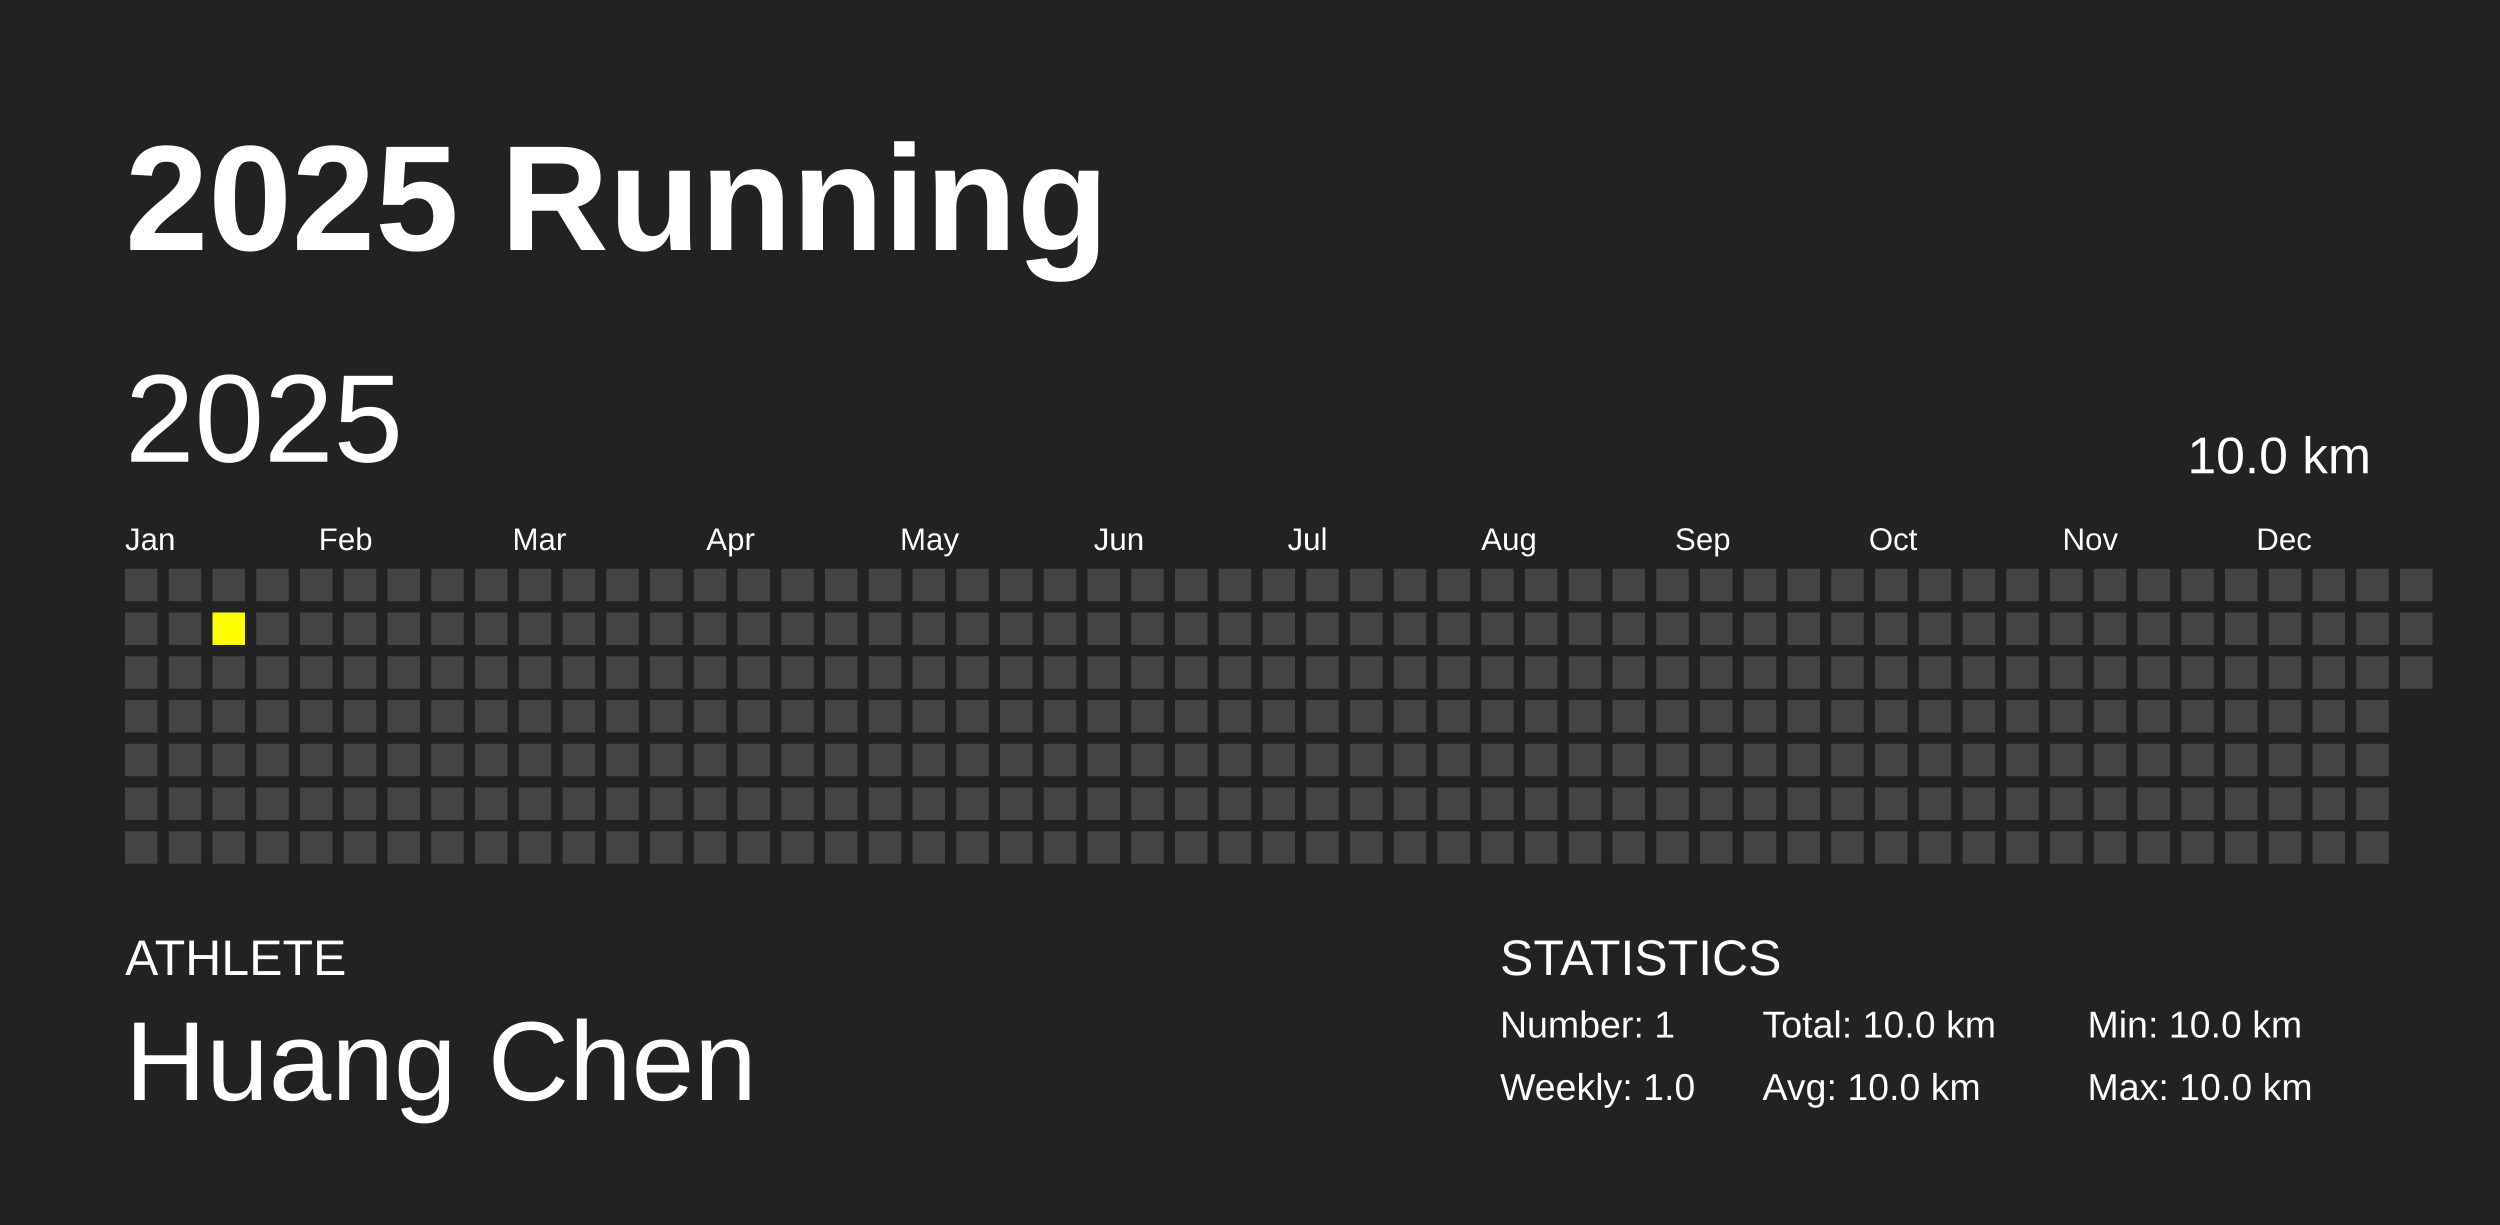
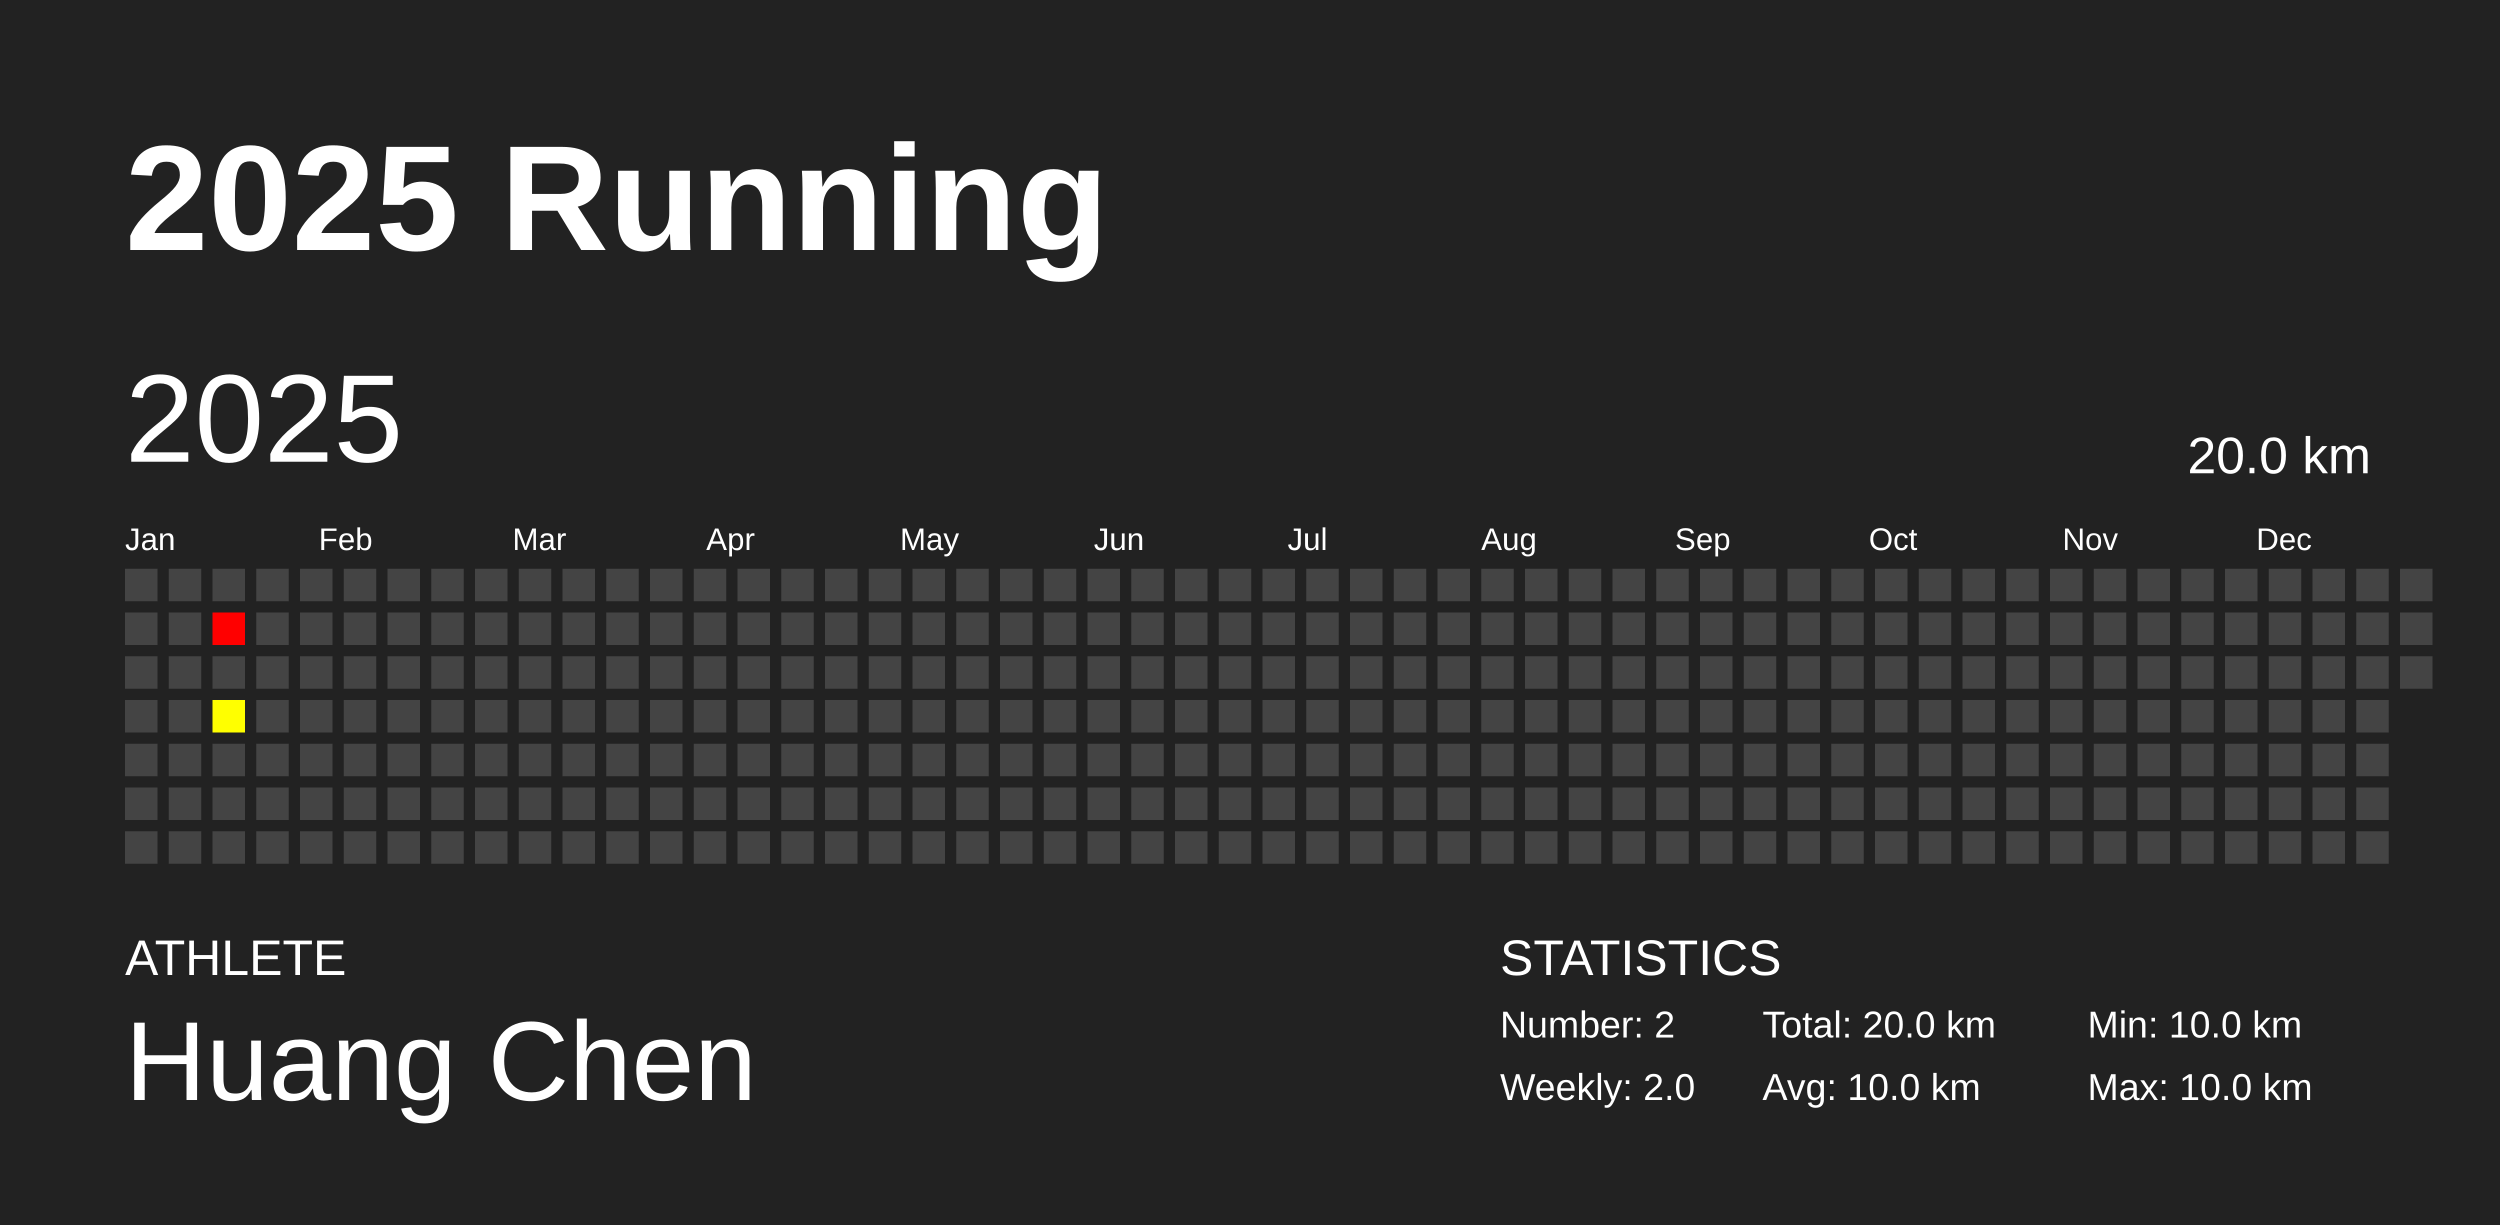
<svg xmlns="http://www.w3.org/2000/svg" baseProfile="full" height="98mm" version="1.1" viewBox="0,0,200,98" width="200mm">
  <defs />
  <rect fill="#222222" height="98" width="200" x="0" y="0" />
  <text fill="#FFFFFF" style="font-size:12px; font-family:Arial; font-weight:bold;" x="10" y="20">2025 Running</text>
  <text fill="#FFFFFF" style="font-size:4px; font-family:Arial" x="10" y="78">ATHLETE</text>
  <text fill="#FFFFFF" style="font-size:9px; font-family:Arial" x="10" y="88">Huang Chen</text>
  <text fill="#FFFFFF" style="font-size:4px; font-family:Arial" x="120" y="78">STATISTICS</text>
-   <text fill="#FFFFFF" style="font-size:3px; font-family:Arial" x="120" y="83">Number: 1</text>
-   <text fill="#FFFFFF" style="font-size:3px; font-family:Arial" x="120" y="88">Weekly: 1.0</text>
-   <text fill="#FFFFFF" style="font-size:3px; font-family:Arial" x="141" y="83">Total: 10.0 km</text>
+   <text fill="#FFFFFF" style="font-size:3px; font-family:Arial" x="120" y="83">Number: 2</text>
+   <text fill="#FFFFFF" style="font-size:3px; font-family:Arial" x="120" y="88">Weekly: 2.0</text>
+   <text fill="#FFFFFF" style="font-size:3px; font-family:Arial" x="141" y="83">Total: 20.0 km</text>
  <text fill="#FFFFFF" style="font-size:3px; font-family:Arial" x="141" y="88">Avg: 10.0 km</text>
  <text fill="#FFFFFF" style="font-size:3px; font-family:Arial" x="167" y="83">Min: 10.0 km</text>
  <text fill="#FFFFFF" style="font-size:3px; font-family:Arial" x="167" y="88">Max: 10.0 km</text>
  <text dominant-baseline="hanging" fill="#FFFFFF" style="font-size:10.0px; font-family:Arial;" x="10" y="30">2025</text>
-   <text dominant-baseline="hanging" fill="#FFFFFF" style="font-size:4.125px; font-family:Arial;" x="175" y="35">10.0 km</text>
+   <text dominant-baseline="hanging" fill="#FFFFFF" style="font-size:4.125px; font-family:Arial;" x="175" y="35">20.0 km</text>
  <text fill="#FFFFFF" style="font-size:2.5px; font-family:Arial" x="10.0" y="44">Jan</text>
  <text fill="#FFFFFF" style="font-size:2.5px; font-family:Arial" x="25.5" y="44">Feb</text>
  <text fill="#FFFFFF" style="font-size:2.5px; font-family:Arial" x="41.0" y="44">Mar</text>
  <text fill="#FFFFFF" style="font-size:2.5px; font-family:Arial" x="56.5" y="44">Apr</text>
  <text fill="#FFFFFF" style="font-size:2.5px; font-family:Arial" x="72.0" y="44">May</text>
  <text fill="#FFFFFF" style="font-size:2.5px; font-family:Arial" x="87.5" y="44">Jun</text>
  <text fill="#FFFFFF" style="font-size:2.5px; font-family:Arial" x="103.0" y="44">Jul</text>
  <text fill="#FFFFFF" style="font-size:2.5px; font-family:Arial" x="118.5" y="44">Aug</text>
  <text fill="#FFFFFF" style="font-size:2.5px; font-family:Arial" x="134.0" y="44">Sep</text>
  <text fill="#FFFFFF" style="font-size:2.5px; font-family:Arial" x="149.5" y="44">Oct</text>
  <text fill="#FFFFFF" style="font-size:2.5px; font-family:Arial" x="165.0" y="44">Nov</text>
  <text fill="#FFFFFF" style="font-size:2.5px; font-family:Arial" x="180.5" y="44">Dec</text>
  <rect fill="#444444" height="2.6" width="2.6" x="10.0" y="45.5" />
  <rect fill="#444444" height="2.6" width="2.6" x="10.0" y="49.0" />
  <rect fill="#444444" height="2.6" width="2.6" x="10.0" y="52.5" />
  <rect fill="#444444" height="2.6" width="2.6" x="10.0" y="56.0" />
  <rect fill="#444444" height="2.6" width="2.6" x="10.0" y="59.5" />
  <rect fill="#444444" height="2.6" width="2.6" x="10.0" y="63.0" />
  <rect fill="#444444" height="2.6" width="2.6" x="10.0" y="66.5" />
  <rect fill="#444444" height="2.6" width="2.6" x="13.5" y="45.5" />
  <rect fill="#444444" height="2.6" width="2.6" x="13.5" y="49.0" />
  <rect fill="#444444" height="2.6" width="2.6" x="13.5" y="52.5" />
  <rect fill="#444444" height="2.6" width="2.6" x="13.5" y="56.0" />
  <rect fill="#444444" height="2.6" width="2.6" x="13.5" y="59.5" />
  <rect fill="#444444" height="2.6" width="2.6" x="13.5" y="63.0" />
  <rect fill="#444444" height="2.6" width="2.6" x="13.5" y="66.5" />
  <rect fill="#444444" height="2.6" width="2.6" x="17.0" y="45.5" />
-   <rect fill="yellow" height="2.6" width="2.6" x="17.0" y="49.0" />
+   <rect fill="#ff0000" height="2.6" width="2.6" x="17.0" y="49.0" />
  <rect fill="#444444" height="2.6" width="2.6" x="17.0" y="52.5" />
-   <rect fill="#444444" height="2.6" width="2.6" x="17.0" y="56.0" />
+   <rect fill="#ffff00" height="2.6" width="2.6" x="17.0" y="56.0" />
  <rect fill="#444444" height="2.6" width="2.6" x="17.0" y="59.5" />
  <rect fill="#444444" height="2.6" width="2.6" x="17.0" y="63.0" />
  <rect fill="#444444" height="2.6" width="2.6" x="17.0" y="66.5" />
  <rect fill="#444444" height="2.6" width="2.6" x="20.5" y="45.5" />
  <rect fill="#444444" height="2.6" width="2.6" x="20.5" y="49.0" />
  <rect fill="#444444" height="2.6" width="2.6" x="20.5" y="52.5" />
  <rect fill="#444444" height="2.6" width="2.6" x="20.5" y="56.0" />
  <rect fill="#444444" height="2.6" width="2.6" x="20.5" y="59.5" />
  <rect fill="#444444" height="2.6" width="2.6" x="20.5" y="63.0" />
  <rect fill="#444444" height="2.6" width="2.6" x="20.5" y="66.5" />
  <rect fill="#444444" height="2.6" width="2.6" x="24.0" y="45.5" />
  <rect fill="#444444" height="2.6" width="2.6" x="24.0" y="49.0" />
  <rect fill="#444444" height="2.6" width="2.6" x="24.0" y="52.5" />
  <rect fill="#444444" height="2.6" width="2.6" x="24.0" y="56.0" />
  <rect fill="#444444" height="2.6" width="2.6" x="24.0" y="59.5" />
  <rect fill="#444444" height="2.6" width="2.6" x="24.0" y="63.0" />
  <rect fill="#444444" height="2.6" width="2.6" x="24.0" y="66.5" />
  <rect fill="#444444" height="2.6" width="2.6" x="27.5" y="45.5" />
  <rect fill="#444444" height="2.6" width="2.6" x="27.5" y="49.0" />
  <rect fill="#444444" height="2.6" width="2.6" x="27.5" y="52.5" />
  <rect fill="#444444" height="2.6" width="2.6" x="27.5" y="56.0" />
  <rect fill="#444444" height="2.6" width="2.6" x="27.5" y="59.5" />
  <rect fill="#444444" height="2.6" width="2.6" x="27.5" y="63.0" />
  <rect fill="#444444" height="2.6" width="2.6" x="27.5" y="66.5" />
  <rect fill="#444444" height="2.6" width="2.6" x="31.0" y="45.5" />
  <rect fill="#444444" height="2.6" width="2.6" x="31.0" y="49.0" />
  <rect fill="#444444" height="2.6" width="2.6" x="31.0" y="52.5" />
  <rect fill="#444444" height="2.6" width="2.6" x="31.0" y="56.0" />
  <rect fill="#444444" height="2.6" width="2.6" x="31.0" y="59.5" />
  <rect fill="#444444" height="2.6" width="2.6" x="31.0" y="63.0" />
  <rect fill="#444444" height="2.6" width="2.6" x="31.0" y="66.5" />
  <rect fill="#444444" height="2.6" width="2.6" x="34.5" y="45.5" />
  <rect fill="#444444" height="2.6" width="2.6" x="34.5" y="49.0" />
  <rect fill="#444444" height="2.6" width="2.6" x="34.5" y="52.5" />
  <rect fill="#444444" height="2.6" width="2.6" x="34.5" y="56.0" />
  <rect fill="#444444" height="2.6" width="2.6" x="34.5" y="59.5" />
  <rect fill="#444444" height="2.6" width="2.6" x="34.5" y="63.0" />
  <rect fill="#444444" height="2.6" width="2.6" x="34.5" y="66.5" />
  <rect fill="#444444" height="2.6" width="2.6" x="38.0" y="45.5" />
  <rect fill="#444444" height="2.6" width="2.6" x="38.0" y="49.0" />
  <rect fill="#444444" height="2.6" width="2.6" x="38.0" y="52.5" />
  <rect fill="#444444" height="2.6" width="2.6" x="38.0" y="56.0" />
  <rect fill="#444444" height="2.6" width="2.6" x="38.0" y="59.5" />
  <rect fill="#444444" height="2.6" width="2.6" x="38.0" y="63.0" />
  <rect fill="#444444" height="2.6" width="2.6" x="38.0" y="66.5" />
  <rect fill="#444444" height="2.6" width="2.6" x="41.5" y="45.5" />
  <rect fill="#444444" height="2.6" width="2.6" x="41.5" y="49.0" />
  <rect fill="#444444" height="2.6" width="2.6" x="41.5" y="52.5" />
  <rect fill="#444444" height="2.6" width="2.6" x="41.5" y="56.0" />
  <rect fill="#444444" height="2.6" width="2.6" x="41.5" y="59.5" />
  <rect fill="#444444" height="2.6" width="2.6" x="41.5" y="63.0" />
  <rect fill="#444444" height="2.6" width="2.6" x="41.5" y="66.5" />
  <rect fill="#444444" height="2.6" width="2.6" x="45.0" y="45.5" />
  <rect fill="#444444" height="2.6" width="2.6" x="45.0" y="49.0" />
  <rect fill="#444444" height="2.6" width="2.6" x="45.0" y="52.5" />
  <rect fill="#444444" height="2.6" width="2.6" x="45.0" y="56.0" />
  <rect fill="#444444" height="2.6" width="2.6" x="45.0" y="59.5" />
  <rect fill="#444444" height="2.6" width="2.6" x="45.0" y="63.0" />
  <rect fill="#444444" height="2.6" width="2.6" x="45.0" y="66.5" />
  <rect fill="#444444" height="2.6" width="2.6" x="48.5" y="45.5" />
  <rect fill="#444444" height="2.6" width="2.6" x="48.5" y="49.0" />
  <rect fill="#444444" height="2.6" width="2.6" x="48.5" y="52.5" />
  <rect fill="#444444" height="2.6" width="2.6" x="48.5" y="56.0" />
  <rect fill="#444444" height="2.6" width="2.6" x="48.5" y="59.5" />
  <rect fill="#444444" height="2.6" width="2.6" x="48.5" y="63.0" />
  <rect fill="#444444" height="2.6" width="2.6" x="48.5" y="66.5" />
  <rect fill="#444444" height="2.6" width="2.6" x="52.0" y="45.5" />
  <rect fill="#444444" height="2.6" width="2.6" x="52.0" y="49.0" />
  <rect fill="#444444" height="2.6" width="2.6" x="52.0" y="52.5" />
  <rect fill="#444444" height="2.6" width="2.6" x="52.0" y="56.0" />
  <rect fill="#444444" height="2.6" width="2.6" x="52.0" y="59.5" />
  <rect fill="#444444" height="2.6" width="2.6" x="52.0" y="63.0" />
  <rect fill="#444444" height="2.6" width="2.6" x="52.0" y="66.5" />
  <rect fill="#444444" height="2.6" width="2.6" x="55.5" y="45.5" />
  <rect fill="#444444" height="2.6" width="2.6" x="55.5" y="49.0" />
  <rect fill="#444444" height="2.6" width="2.6" x="55.5" y="52.5" />
  <rect fill="#444444" height="2.6" width="2.6" x="55.5" y="56.0" />
  <rect fill="#444444" height="2.6" width="2.6" x="55.5" y="59.5" />
  <rect fill="#444444" height="2.6" width="2.6" x="55.5" y="63.0" />
  <rect fill="#444444" height="2.6" width="2.6" x="55.5" y="66.5" />
  <rect fill="#444444" height="2.6" width="2.6" x="59.0" y="45.5" />
  <rect fill="#444444" height="2.6" width="2.6" x="59.0" y="49.0" />
  <rect fill="#444444" height="2.6" width="2.6" x="59.0" y="52.5" />
  <rect fill="#444444" height="2.6" width="2.6" x="59.0" y="56.0" />
  <rect fill="#444444" height="2.6" width="2.6" x="59.0" y="59.5" />
  <rect fill="#444444" height="2.6" width="2.6" x="59.0" y="63.0" />
  <rect fill="#444444" height="2.6" width="2.6" x="59.0" y="66.5" />
  <rect fill="#444444" height="2.6" width="2.6" x="62.5" y="45.5" />
  <rect fill="#444444" height="2.6" width="2.6" x="62.5" y="49.0" />
  <rect fill="#444444" height="2.6" width="2.6" x="62.5" y="52.5" />
  <rect fill="#444444" height="2.6" width="2.6" x="62.5" y="56.0" />
  <rect fill="#444444" height="2.6" width="2.6" x="62.5" y="59.5" />
  <rect fill="#444444" height="2.6" width="2.6" x="62.5" y="63.0" />
  <rect fill="#444444" height="2.6" width="2.6" x="62.5" y="66.5" />
  <rect fill="#444444" height="2.6" width="2.6" x="66.0" y="45.5" />
  <rect fill="#444444" height="2.6" width="2.6" x="66.0" y="49.0" />
  <rect fill="#444444" height="2.6" width="2.6" x="66.0" y="52.5" />
  <rect fill="#444444" height="2.6" width="2.6" x="66.0" y="56.0" />
  <rect fill="#444444" height="2.6" width="2.6" x="66.0" y="59.5" />
  <rect fill="#444444" height="2.6" width="2.6" x="66.0" y="63.0" />
  <rect fill="#444444" height="2.6" width="2.6" x="66.0" y="66.5" />
  <rect fill="#444444" height="2.6" width="2.6" x="69.5" y="45.5" />
  <rect fill="#444444" height="2.6" width="2.6" x="69.5" y="49.0" />
  <rect fill="#444444" height="2.6" width="2.6" x="69.5" y="52.5" />
  <rect fill="#444444" height="2.6" width="2.6" x="69.5" y="56.0" />
  <rect fill="#444444" height="2.6" width="2.6" x="69.5" y="59.5" />
  <rect fill="#444444" height="2.6" width="2.6" x="69.5" y="63.0" />
  <rect fill="#444444" height="2.6" width="2.6" x="69.5" y="66.5" />
  <rect fill="#444444" height="2.6" width="2.6" x="73.0" y="45.5" />
  <rect fill="#444444" height="2.6" width="2.6" x="73.0" y="49.0" />
  <rect fill="#444444" height="2.6" width="2.6" x="73.0" y="52.5" />
  <rect fill="#444444" height="2.6" width="2.6" x="73.0" y="56.0" />
  <rect fill="#444444" height="2.6" width="2.6" x="73.0" y="59.5" />
  <rect fill="#444444" height="2.6" width="2.6" x="73.0" y="63.0" />
  <rect fill="#444444" height="2.6" width="2.6" x="73.0" y="66.5" />
  <rect fill="#444444" height="2.6" width="2.6" x="76.5" y="45.5" />
  <rect fill="#444444" height="2.6" width="2.6" x="76.5" y="49.0" />
  <rect fill="#444444" height="2.6" width="2.6" x="76.5" y="52.5" />
  <rect fill="#444444" height="2.6" width="2.6" x="76.5" y="56.0" />
  <rect fill="#444444" height="2.6" width="2.6" x="76.5" y="59.5" />
  <rect fill="#444444" height="2.6" width="2.6" x="76.5" y="63.0" />
  <rect fill="#444444" height="2.6" width="2.6" x="76.5" y="66.5" />
  <rect fill="#444444" height="2.6" width="2.6" x="80.0" y="45.5" />
  <rect fill="#444444" height="2.6" width="2.6" x="80.0" y="49.0" />
  <rect fill="#444444" height="2.6" width="2.6" x="80.0" y="52.5" />
  <rect fill="#444444" height="2.6" width="2.6" x="80.0" y="56.0" />
  <rect fill="#444444" height="2.6" width="2.6" x="80.0" y="59.5" />
  <rect fill="#444444" height="2.6" width="2.6" x="80.0" y="63.0" />
  <rect fill="#444444" height="2.6" width="2.6" x="80.0" y="66.5" />
  <rect fill="#444444" height="2.6" width="2.6" x="83.5" y="45.5" />
  <rect fill="#444444" height="2.6" width="2.6" x="83.5" y="49.0" />
  <rect fill="#444444" height="2.6" width="2.6" x="83.5" y="52.5" />
  <rect fill="#444444" height="2.6" width="2.6" x="83.5" y="56.0" />
  <rect fill="#444444" height="2.6" width="2.6" x="83.5" y="59.5" />
  <rect fill="#444444" height="2.6" width="2.6" x="83.5" y="63.0" />
  <rect fill="#444444" height="2.6" width="2.6" x="83.5" y="66.5" />
  <rect fill="#444444" height="2.6" width="2.6" x="87.0" y="45.5" />
  <rect fill="#444444" height="2.6" width="2.6" x="87.0" y="49.0" />
  <rect fill="#444444" height="2.6" width="2.6" x="87.0" y="52.5" />
  <rect fill="#444444" height="2.6" width="2.6" x="87.0" y="56.0" />
  <rect fill="#444444" height="2.6" width="2.6" x="87.0" y="59.5" />
  <rect fill="#444444" height="2.6" width="2.6" x="87.0" y="63.0" />
  <rect fill="#444444" height="2.6" width="2.6" x="87.0" y="66.5" />
  <rect fill="#444444" height="2.6" width="2.6" x="90.5" y="45.5" />
  <rect fill="#444444" height="2.6" width="2.6" x="90.5" y="49.0" />
  <rect fill="#444444" height="2.6" width="2.6" x="90.5" y="52.5" />
  <rect fill="#444444" height="2.6" width="2.6" x="90.5" y="56.0" />
  <rect fill="#444444" height="2.6" width="2.6" x="90.5" y="59.5" />
  <rect fill="#444444" height="2.6" width="2.6" x="90.5" y="63.0" />
  <rect fill="#444444" height="2.6" width="2.6" x="90.5" y="66.5" />
  <rect fill="#444444" height="2.6" width="2.6" x="94.0" y="45.5" />
  <rect fill="#444444" height="2.6" width="2.6" x="94.0" y="49.0" />
  <rect fill="#444444" height="2.6" width="2.6" x="94.0" y="52.5" />
  <rect fill="#444444" height="2.6" width="2.6" x="94.0" y="56.0" />
  <rect fill="#444444" height="2.6" width="2.6" x="94.0" y="59.5" />
  <rect fill="#444444" height="2.6" width="2.6" x="94.0" y="63.0" />
  <rect fill="#444444" height="2.6" width="2.6" x="94.0" y="66.5" />
  <rect fill="#444444" height="2.6" width="2.6" x="97.5" y="45.5" />
  <rect fill="#444444" height="2.6" width="2.6" x="97.5" y="49.0" />
  <rect fill="#444444" height="2.6" width="2.6" x="97.5" y="52.5" />
  <rect fill="#444444" height="2.6" width="2.6" x="97.5" y="56.0" />
  <rect fill="#444444" height="2.6" width="2.6" x="97.5" y="59.5" />
  <rect fill="#444444" height="2.6" width="2.6" x="97.5" y="63.0" />
  <rect fill="#444444" height="2.6" width="2.6" x="97.5" y="66.5" />
  <rect fill="#444444" height="2.6" width="2.6" x="101.0" y="45.5" />
  <rect fill="#444444" height="2.6" width="2.6" x="101.0" y="49.0" />
  <rect fill="#444444" height="2.6" width="2.6" x="101.0" y="52.5" />
  <rect fill="#444444" height="2.6" width="2.6" x="101.0" y="56.0" />
  <rect fill="#444444" height="2.6" width="2.6" x="101.0" y="59.5" />
  <rect fill="#444444" height="2.6" width="2.6" x="101.0" y="63.0" />
  <rect fill="#444444" height="2.6" width="2.6" x="101.0" y="66.5" />
  <rect fill="#444444" height="2.6" width="2.6" x="104.5" y="45.5" />
  <rect fill="#444444" height="2.6" width="2.6" x="104.5" y="49.0" />
  <rect fill="#444444" height="2.6" width="2.6" x="104.5" y="52.5" />
  <rect fill="#444444" height="2.6" width="2.6" x="104.5" y="56.0" />
  <rect fill="#444444" height="2.6" width="2.6" x="104.5" y="59.5" />
  <rect fill="#444444" height="2.6" width="2.6" x="104.5" y="63.0" />
  <rect fill="#444444" height="2.6" width="2.6" x="104.5" y="66.5" />
  <rect fill="#444444" height="2.6" width="2.6" x="108.0" y="45.5" />
  <rect fill="#444444" height="2.6" width="2.6" x="108.0" y="49.0" />
  <rect fill="#444444" height="2.6" width="2.6" x="108.0" y="52.5" />
  <rect fill="#444444" height="2.6" width="2.6" x="108.0" y="56.0" />
  <rect fill="#444444" height="2.6" width="2.6" x="108.0" y="59.5" />
  <rect fill="#444444" height="2.6" width="2.6" x="108.0" y="63.0" />
  <rect fill="#444444" height="2.6" width="2.6" x="108.0" y="66.5" />
  <rect fill="#444444" height="2.6" width="2.6" x="111.5" y="45.5" />
  <rect fill="#444444" height="2.6" width="2.6" x="111.5" y="49.0" />
  <rect fill="#444444" height="2.6" width="2.6" x="111.5" y="52.5" />
  <rect fill="#444444" height="2.6" width="2.6" x="111.5" y="56.0" />
  <rect fill="#444444" height="2.6" width="2.6" x="111.5" y="59.5" />
  <rect fill="#444444" height="2.6" width="2.6" x="111.5" y="63.0" />
  <rect fill="#444444" height="2.6" width="2.6" x="111.5" y="66.5" />
  <rect fill="#444444" height="2.6" width="2.6" x="115.0" y="45.5" />
  <rect fill="#444444" height="2.6" width="2.6" x="115.0" y="49.0" />
  <rect fill="#444444" height="2.6" width="2.6" x="115.0" y="52.5" />
  <rect fill="#444444" height="2.6" width="2.6" x="115.0" y="56.0" />
  <rect fill="#444444" height="2.6" width="2.6" x="115.0" y="59.5" />
  <rect fill="#444444" height="2.6" width="2.6" x="115.0" y="63.0" />
  <rect fill="#444444" height="2.6" width="2.6" x="115.0" y="66.5" />
  <rect fill="#444444" height="2.6" width="2.6" x="118.5" y="45.5" />
  <rect fill="#444444" height="2.6" width="2.6" x="118.5" y="49.0" />
  <rect fill="#444444" height="2.6" width="2.6" x="118.5" y="52.5" />
  <rect fill="#444444" height="2.6" width="2.6" x="118.5" y="56.0" />
  <rect fill="#444444" height="2.6" width="2.6" x="118.5" y="59.5" />
  <rect fill="#444444" height="2.6" width="2.6" x="118.5" y="63.0" />
  <rect fill="#444444" height="2.6" width="2.6" x="118.5" y="66.5" />
  <rect fill="#444444" height="2.6" width="2.6" x="122.0" y="45.5" />
  <rect fill="#444444" height="2.6" width="2.6" x="122.0" y="49.0" />
  <rect fill="#444444" height="2.6" width="2.6" x="122.0" y="52.5" />
  <rect fill="#444444" height="2.6" width="2.6" x="122.0" y="56.0" />
  <rect fill="#444444" height="2.6" width="2.6" x="122.0" y="59.5" />
  <rect fill="#444444" height="2.6" width="2.6" x="122.0" y="63.0" />
  <rect fill="#444444" height="2.6" width="2.6" x="122.0" y="66.5" />
  <rect fill="#444444" height="2.6" width="2.6" x="125.5" y="45.5" />
  <rect fill="#444444" height="2.6" width="2.6" x="125.5" y="49.0" />
  <rect fill="#444444" height="2.6" width="2.6" x="125.5" y="52.5" />
  <rect fill="#444444" height="2.6" width="2.6" x="125.5" y="56.0" />
  <rect fill="#444444" height="2.6" width="2.6" x="125.5" y="59.5" />
  <rect fill="#444444" height="2.6" width="2.6" x="125.5" y="63.0" />
  <rect fill="#444444" height="2.6" width="2.6" x="125.5" y="66.5" />
  <rect fill="#444444" height="2.6" width="2.6" x="129.0" y="45.5" />
  <rect fill="#444444" height="2.6" width="2.6" x="129.0" y="49.0" />
  <rect fill="#444444" height="2.6" width="2.6" x="129.0" y="52.5" />
  <rect fill="#444444" height="2.6" width="2.6" x="129.0" y="56.0" />
  <rect fill="#444444" height="2.6" width="2.6" x="129.0" y="59.5" />
  <rect fill="#444444" height="2.6" width="2.6" x="129.0" y="63.0" />
  <rect fill="#444444" height="2.6" width="2.6" x="129.0" y="66.5" />
  <rect fill="#444444" height="2.6" width="2.6" x="132.5" y="45.5" />
  <rect fill="#444444" height="2.6" width="2.6" x="132.5" y="49.0" />
  <rect fill="#444444" height="2.6" width="2.6" x="132.5" y="52.5" />
  <rect fill="#444444" height="2.6" width="2.6" x="132.5" y="56.0" />
  <rect fill="#444444" height="2.6" width="2.6" x="132.5" y="59.5" />
  <rect fill="#444444" height="2.6" width="2.6" x="132.5" y="63.0" />
  <rect fill="#444444" height="2.6" width="2.6" x="132.5" y="66.5" />
  <rect fill="#444444" height="2.6" width="2.6" x="136.0" y="45.5" />
  <rect fill="#444444" height="2.6" width="2.6" x="136.0" y="49.0" />
  <rect fill="#444444" height="2.6" width="2.6" x="136.0" y="52.5" />
  <rect fill="#444444" height="2.6" width="2.6" x="136.0" y="56.0" />
  <rect fill="#444444" height="2.6" width="2.6" x="136.0" y="59.5" />
  <rect fill="#444444" height="2.6" width="2.6" x="136.0" y="63.0" />
  <rect fill="#444444" height="2.6" width="2.6" x="136.0" y="66.5" />
  <rect fill="#444444" height="2.6" width="2.6" x="139.5" y="45.5" />
  <rect fill="#444444" height="2.6" width="2.6" x="139.5" y="49.0" />
  <rect fill="#444444" height="2.6" width="2.6" x="139.5" y="52.5" />
  <rect fill="#444444" height="2.6" width="2.6" x="139.5" y="56.0" />
  <rect fill="#444444" height="2.6" width="2.6" x="139.5" y="59.5" />
  <rect fill="#444444" height="2.6" width="2.6" x="139.5" y="63.0" />
  <rect fill="#444444" height="2.6" width="2.6" x="139.5" y="66.5" />
  <rect fill="#444444" height="2.6" width="2.6" x="143.0" y="45.5" />
  <rect fill="#444444" height="2.6" width="2.6" x="143.0" y="49.0" />
  <rect fill="#444444" height="2.6" width="2.6" x="143.0" y="52.5" />
  <rect fill="#444444" height="2.6" width="2.6" x="143.0" y="56.0" />
  <rect fill="#444444" height="2.6" width="2.6" x="143.0" y="59.5" />
  <rect fill="#444444" height="2.6" width="2.6" x="143.0" y="63.0" />
  <rect fill="#444444" height="2.6" width="2.6" x="143.0" y="66.5" />
  <rect fill="#444444" height="2.6" width="2.6" x="146.5" y="45.5" />
  <rect fill="#444444" height="2.6" width="2.6" x="146.5" y="49.0" />
  <rect fill="#444444" height="2.6" width="2.6" x="146.5" y="52.5" />
  <rect fill="#444444" height="2.6" width="2.6" x="146.5" y="56.0" />
  <rect fill="#444444" height="2.6" width="2.6" x="146.5" y="59.5" />
  <rect fill="#444444" height="2.6" width="2.6" x="146.5" y="63.0" />
  <rect fill="#444444" height="2.6" width="2.6" x="146.5" y="66.5" />
  <rect fill="#444444" height="2.6" width="2.6" x="150.0" y="45.5" />
  <rect fill="#444444" height="2.6" width="2.6" x="150.0" y="49.0" />
  <rect fill="#444444" height="2.6" width="2.6" x="150.0" y="52.5" />
  <rect fill="#444444" height="2.6" width="2.6" x="150.0" y="56.0" />
  <rect fill="#444444" height="2.6" width="2.6" x="150.0" y="59.5" />
  <rect fill="#444444" height="2.6" width="2.6" x="150.0" y="63.0" />
  <rect fill="#444444" height="2.6" width="2.6" x="150.0" y="66.5" />
  <rect fill="#444444" height="2.6" width="2.6" x="153.5" y="45.5" />
  <rect fill="#444444" height="2.6" width="2.6" x="153.5" y="49.0" />
  <rect fill="#444444" height="2.6" width="2.6" x="153.5" y="52.5" />
  <rect fill="#444444" height="2.6" width="2.6" x="153.5" y="56.0" />
  <rect fill="#444444" height="2.6" width="2.6" x="153.5" y="59.5" />
  <rect fill="#444444" height="2.6" width="2.6" x="153.5" y="63.0" />
  <rect fill="#444444" height="2.6" width="2.6" x="153.5" y="66.5" />
  <rect fill="#444444" height="2.6" width="2.6" x="157.0" y="45.5" />
  <rect fill="#444444" height="2.6" width="2.6" x="157.0" y="49.0" />
  <rect fill="#444444" height="2.6" width="2.6" x="157.0" y="52.5" />
  <rect fill="#444444" height="2.6" width="2.6" x="157.0" y="56.0" />
  <rect fill="#444444" height="2.6" width="2.6" x="157.0" y="59.5" />
  <rect fill="#444444" height="2.6" width="2.6" x="157.0" y="63.0" />
  <rect fill="#444444" height="2.6" width="2.6" x="157.0" y="66.5" />
  <rect fill="#444444" height="2.6" width="2.6" x="160.5" y="45.5" />
  <rect fill="#444444" height="2.6" width="2.6" x="160.5" y="49.0" />
  <rect fill="#444444" height="2.6" width="2.6" x="160.5" y="52.5" />
  <rect fill="#444444" height="2.6" width="2.6" x="160.5" y="56.0" />
  <rect fill="#444444" height="2.6" width="2.6" x="160.5" y="59.5" />
  <rect fill="#444444" height="2.6" width="2.6" x="160.5" y="63.0" />
  <rect fill="#444444" height="2.6" width="2.6" x="160.5" y="66.5" />
  <rect fill="#444444" height="2.6" width="2.6" x="164.0" y="45.5" />
  <rect fill="#444444" height="2.6" width="2.6" x="164.0" y="49.0" />
  <rect fill="#444444" height="2.6" width="2.6" x="164.0" y="52.5" />
  <rect fill="#444444" height="2.6" width="2.6" x="164.0" y="56.0" />
  <rect fill="#444444" height="2.6" width="2.6" x="164.0" y="59.5" />
  <rect fill="#444444" height="2.6" width="2.6" x="164.0" y="63.0" />
  <rect fill="#444444" height="2.6" width="2.6" x="164.0" y="66.5" />
  <rect fill="#444444" height="2.6" width="2.6" x="167.5" y="45.5" />
  <rect fill="#444444" height="2.6" width="2.6" x="167.5" y="49.0" />
  <rect fill="#444444" height="2.6" width="2.6" x="167.5" y="52.5" />
  <rect fill="#444444" height="2.6" width="2.6" x="167.5" y="56.0" />
  <rect fill="#444444" height="2.6" width="2.6" x="167.5" y="59.5" />
  <rect fill="#444444" height="2.6" width="2.6" x="167.5" y="63.0" />
  <rect fill="#444444" height="2.6" width="2.6" x="167.5" y="66.5" />
  <rect fill="#444444" height="2.6" width="2.6" x="171.0" y="45.5" />
  <rect fill="#444444" height="2.6" width="2.6" x="171.0" y="49.0" />
  <rect fill="#444444" height="2.6" width="2.6" x="171.0" y="52.5" />
  <rect fill="#444444" height="2.6" width="2.6" x="171.0" y="56.0" />
  <rect fill="#444444" height="2.6" width="2.6" x="171.0" y="59.5" />
  <rect fill="#444444" height="2.6" width="2.6" x="171.0" y="63.0" />
  <rect fill="#444444" height="2.6" width="2.6" x="171.0" y="66.5" />
  <rect fill="#444444" height="2.6" width="2.6" x="174.5" y="45.5" />
  <rect fill="#444444" height="2.6" width="2.6" x="174.5" y="49.0" />
  <rect fill="#444444" height="2.6" width="2.6" x="174.5" y="52.5" />
  <rect fill="#444444" height="2.6" width="2.6" x="174.5" y="56.0" />
  <rect fill="#444444" height="2.6" width="2.6" x="174.5" y="59.5" />
  <rect fill="#444444" height="2.6" width="2.6" x="174.5" y="63.0" />
  <rect fill="#444444" height="2.6" width="2.6" x="174.5" y="66.5" />
  <rect fill="#444444" height="2.6" width="2.6" x="178.0" y="45.5" />
  <rect fill="#444444" height="2.6" width="2.6" x="178.0" y="49.0" />
  <rect fill="#444444" height="2.6" width="2.6" x="178.0" y="52.5" />
  <rect fill="#444444" height="2.6" width="2.6" x="178.0" y="56.0" />
  <rect fill="#444444" height="2.6" width="2.6" x="178.0" y="59.5" />
  <rect fill="#444444" height="2.6" width="2.6" x="178.0" y="63.0" />
  <rect fill="#444444" height="2.6" width="2.6" x="178.0" y="66.5" />
  <rect fill="#444444" height="2.6" width="2.6" x="181.5" y="45.5" />
  <rect fill="#444444" height="2.6" width="2.6" x="181.5" y="49.0" />
  <rect fill="#444444" height="2.6" width="2.6" x="181.5" y="52.5" />
  <rect fill="#444444" height="2.6" width="2.6" x="181.5" y="56.0" />
  <rect fill="#444444" height="2.6" width="2.6" x="181.5" y="59.5" />
  <rect fill="#444444" height="2.6" width="2.6" x="181.5" y="63.0" />
  <rect fill="#444444" height="2.6" width="2.6" x="181.5" y="66.5" />
  <rect fill="#444444" height="2.6" width="2.6" x="185.0" y="45.5" />
  <rect fill="#444444" height="2.6" width="2.6" x="185.0" y="49.0" />
  <rect fill="#444444" height="2.6" width="2.6" x="185.0" y="52.5" />
  <rect fill="#444444" height="2.6" width="2.6" x="185.0" y="56.0" />
  <rect fill="#444444" height="2.6" width="2.6" x="185.0" y="59.5" />
  <rect fill="#444444" height="2.6" width="2.6" x="185.0" y="63.0" />
  <rect fill="#444444" height="2.6" width="2.6" x="185.0" y="66.5" />
  <rect fill="#444444" height="2.6" width="2.6" x="188.5" y="45.5" />
  <rect fill="#444444" height="2.6" width="2.6" x="188.5" y="49.0" />
  <rect fill="#444444" height="2.6" width="2.6" x="188.5" y="52.5" />
  <rect fill="#444444" height="2.6" width="2.6" x="188.5" y="56.0" />
  <rect fill="#444444" height="2.6" width="2.6" x="188.5" y="59.5" />
  <rect fill="#444444" height="2.6" width="2.6" x="188.5" y="63.0" />
  <rect fill="#444444" height="2.6" width="2.6" x="188.5" y="66.5" />
  <rect fill="#444444" height="2.6" width="2.6" x="192.0" y="45.5" />
  <rect fill="#444444" height="2.6" width="2.6" x="192.0" y="49.0" />
  <rect fill="#444444" height="2.6" width="2.6" x="192.0" y="52.5" />
</svg>
